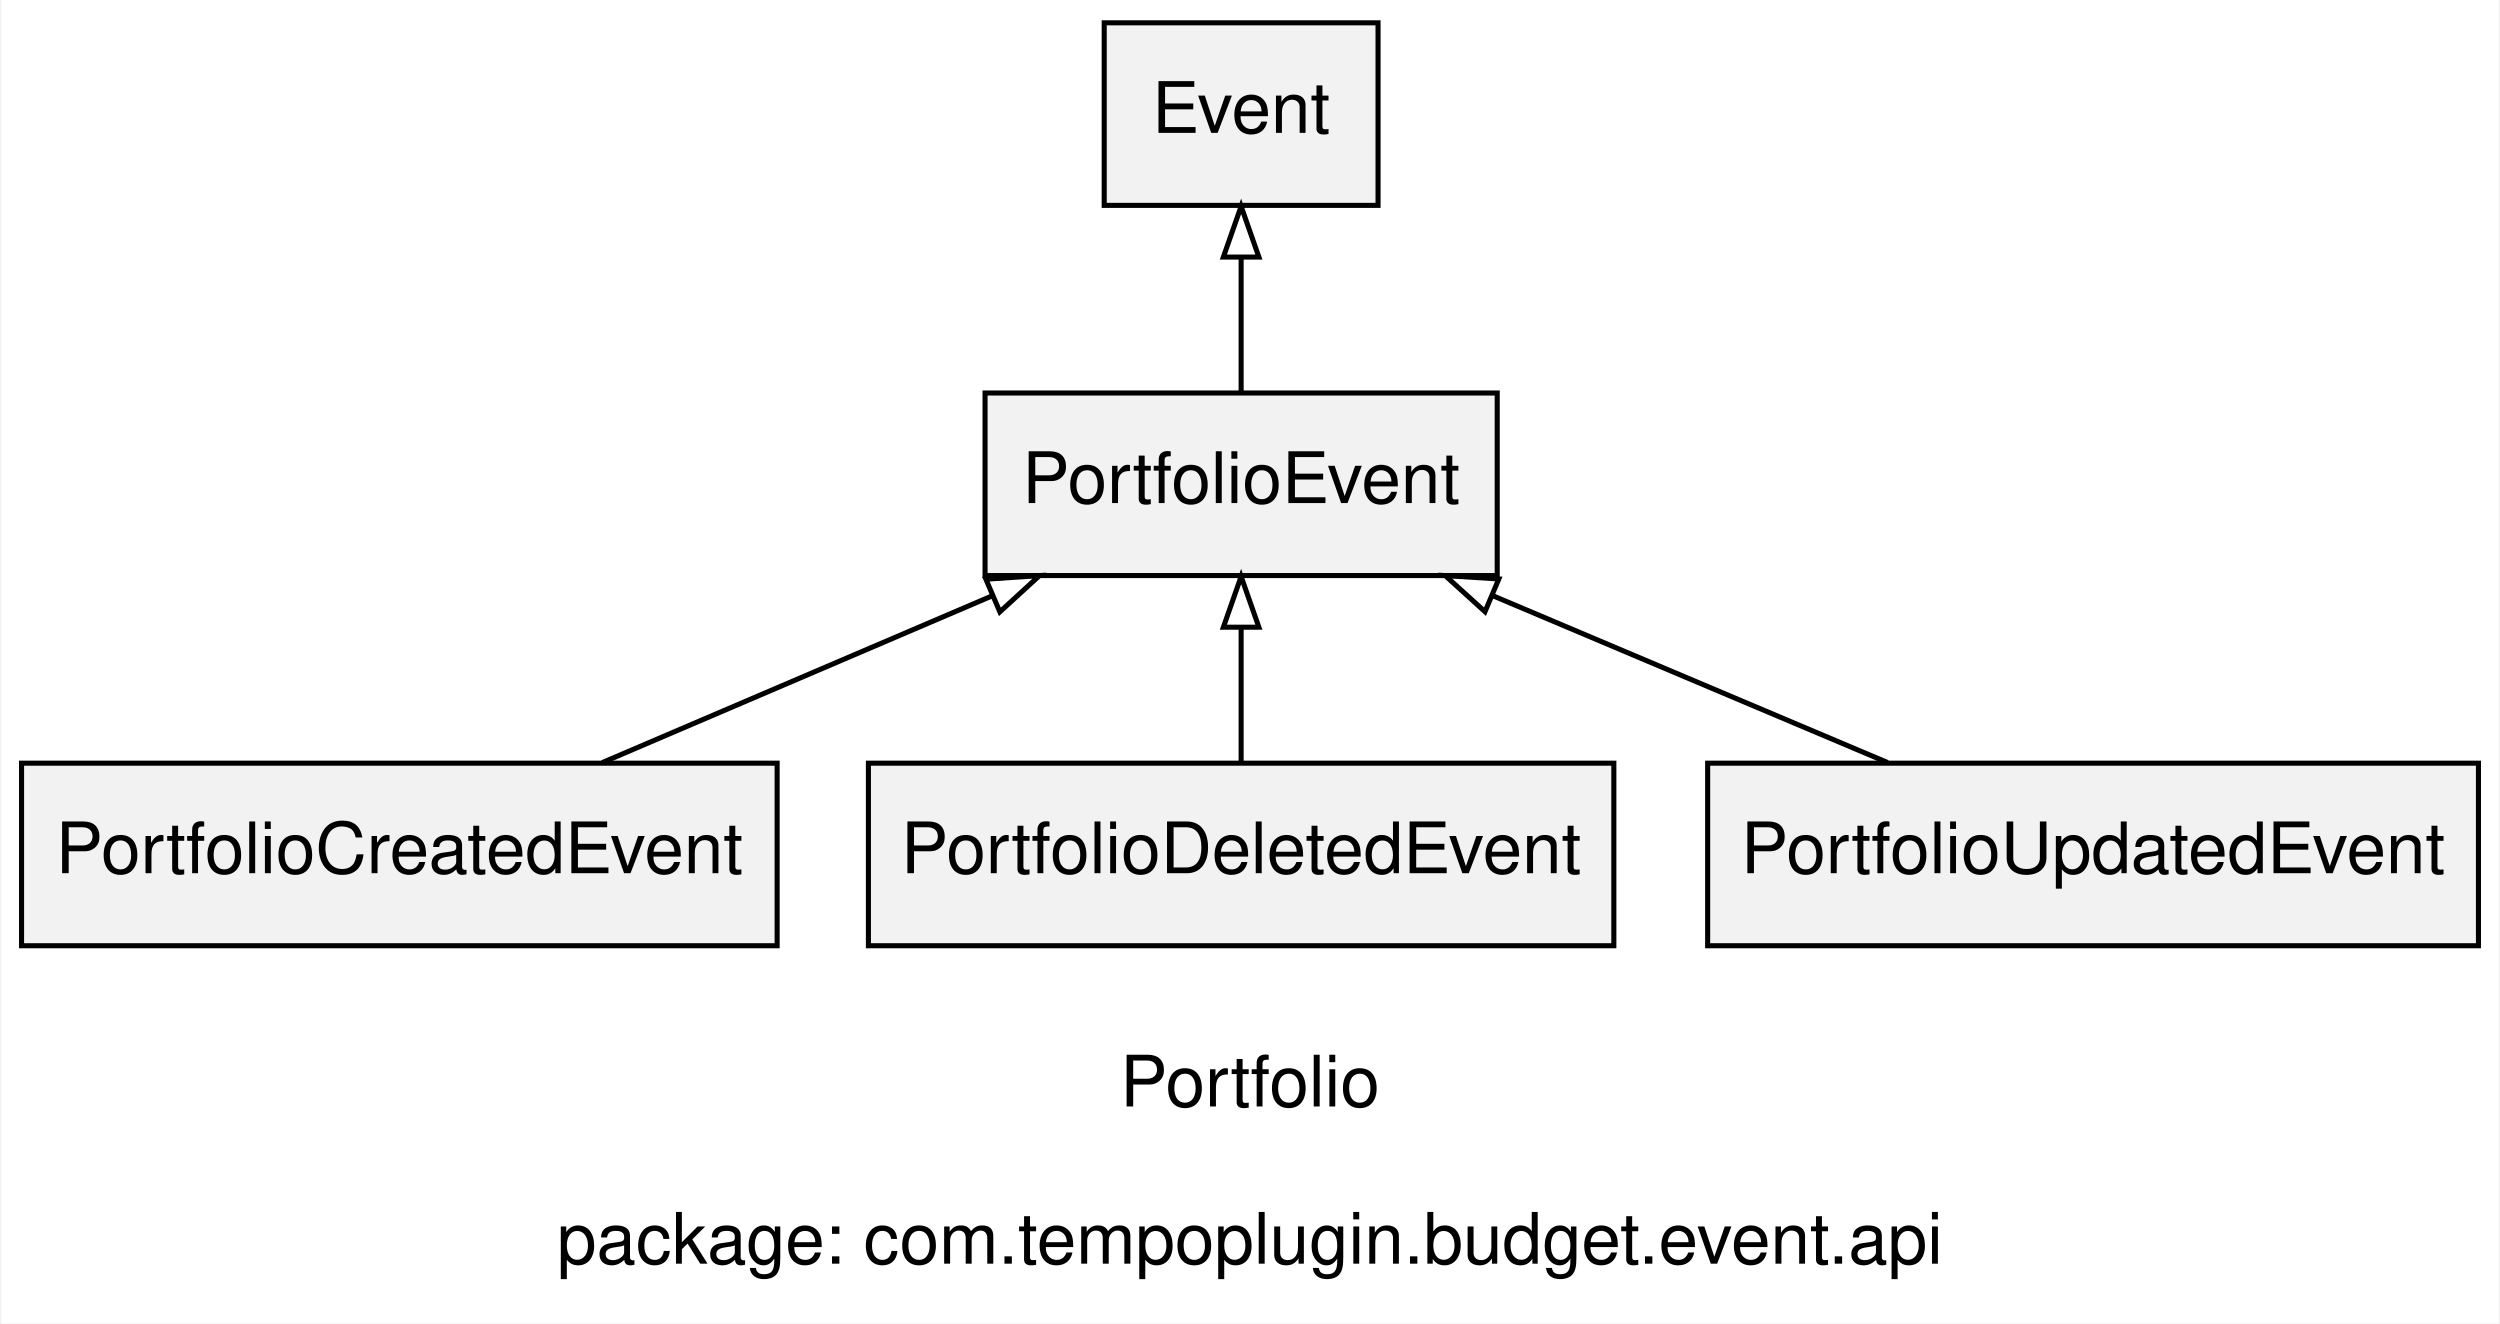
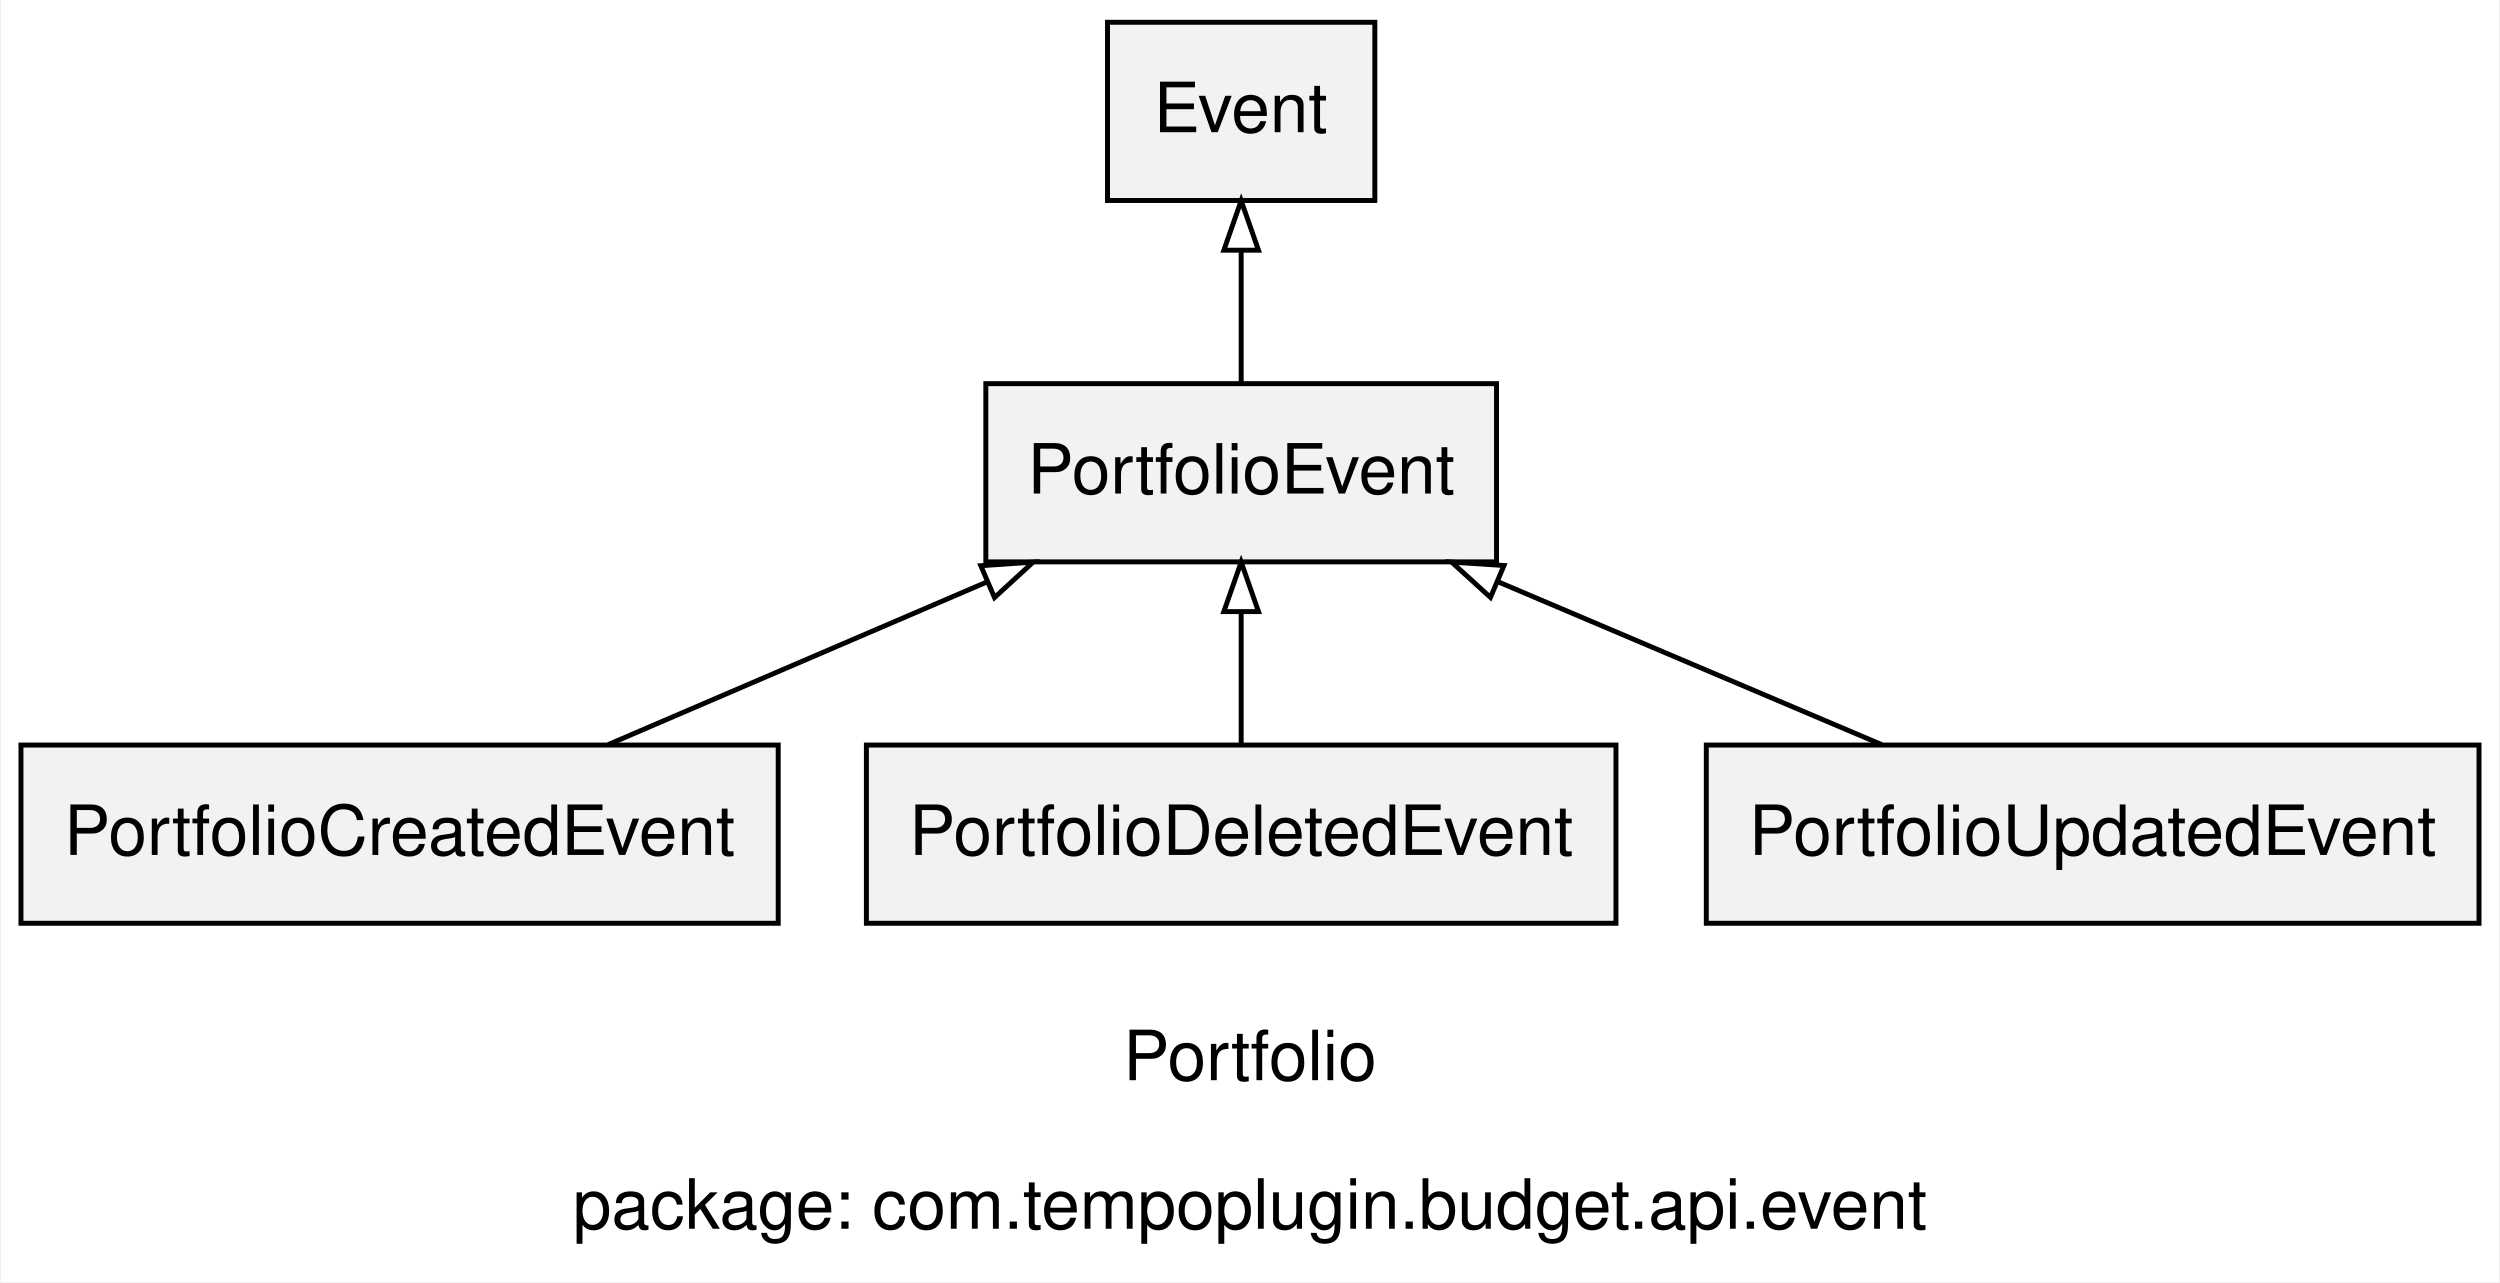
- <svg xmlns="http://www.w3.org/2000/svg" width="493pt" height="261pt" viewBox="0.00 0.00 492.50 261.00">
-   <g id="graph0" class="graph" transform="scale(1 1) rotate(0) translate(4 257)">
-     <polygon fill="white" stroke="none" points="-4,4 -4,-257 488.5,-257 488.5,4 -4,4" />
-     <text text-anchor="middle" x="242.25" y="-38.8" font-family="Helvetica,sans-Serif" font-size="14.00">Portfolio</text>
-     <text text-anchor="middle" x="242.25" y="-7.8" font-family="Helvetica,sans-Serif" font-size="14.00">package: com.tempoplugin.budget.event.api</text>
+ <svg xmlns="http://www.w3.org/2000/svg" width="505pt" height="259pt" viewBox="0.00 0.00 504.53 259.00">
+   <g id="graph0" class="graph" transform="scale(1 1) rotate(0) translate(4 255)">
+     <polygon fill="#ffffff" stroke="transparent" points="-4,4 -4,-255 500.527,-255 500.527,4 -4,4" />
+     <text text-anchor="middle" x="248.263" y="-36.8" font-family="Helvetica,sans-Serif" font-size="14.00" fill="#000000">Portfolio</text>
+     <text text-anchor="middle" x="248.263" y="-6.8" font-family="Helvetica,sans-Serif" font-size="14.00" fill="#000000">package: com.tempoplugin.budget.api.event</text>
    <g id="node1" class="node">
-       <polygon fill="#f2f2f2" stroke="black" points="213.5,-216.5 213.5,-252.5 267.5,-252.5 267.5,-216.5 213.5,-216.5" />
-       <text text-anchor="middle" x="240.5" y="-230.8" font-family="Helvetica,sans-Serif" font-size="14.00">Event</text>
+       <polygon fill="#f2f2f2" stroke="#000000" points="219.482,-214.5 219.482,-250.5 273.482,-250.5 273.482,-214.5 219.482,-214.5" />
+       <text text-anchor="middle" x="246.382" y="-228.3" font-family="Helvetica,sans-Serif" font-size="14.00" fill="#000000">Event</text>
    </g>
    <g id="node2" class="node">
-       <polygon fill="#f2f2f2" stroke="black" points="190,-143.5 190,-179.5 291,-179.5 291,-143.5 190,-143.5" />
-       <text text-anchor="middle" x="240.5" y="-157.8" font-family="Helvetica,sans-Serif" font-size="14.00">PortfolioEvent</text>
+       <polygon fill="#f2f2f2" stroke="#000000" points="194.903,-141.5 194.903,-177.5 298.062,-177.5 298.062,-141.5 194.903,-141.5" />
+       <text text-anchor="middle" x="246.482" y="-155.3" font-family="Helvetica,sans-Serif" font-size="14.00" fill="#000000">PortfolioEvent</text>
    </g>
    <g id="edge1" class="edge">
-       <path fill="none" stroke="black" d="M240.5,-206.253C240.5,-197.265 240.5,-187.529 240.5,-179.529" />
-       <polygon fill="none" stroke="black" points="237,-206.313 240.5,-216.313 244,-206.313 237,-206.313" />
+       <path fill="none" stroke="#000000" d="M246.482,-204.369C246.482,-195.377 246.482,-185.669 246.482,-177.59" />
+       <polygon fill="none" stroke="#000000" points="242.982,-204.455 246.482,-214.455 249.982,-204.455 242.982,-204.455" />
    </g>
    <g id="node3" class="node">
-       <polygon fill="#f2f2f2" stroke="black" points="0,-70.5 0,-106.5 149,-106.5 149,-70.5 0,-70.5" />
-       <text text-anchor="middle" x="74.5" y="-84.8" font-family="Helvetica,sans-Serif" font-size="14.00">PortfolioCreatedEvent</text>
+       <polygon fill="#f2f2f2" stroke="#000000" points="0,-68.5 0,-104.5 152.965,-104.5 152.965,-68.5 0,-68.5" />
+       <text text-anchor="middle" x="76.482" y="-82.3" font-family="Helvetica,sans-Serif" font-size="14.00" fill="#000000">PortfolioCreatedEvent</text>
    </g>
    <g id="edge2" class="edge">
-       <path fill="none" stroke="black" d="M191.266,-139.442C166.789,-128.973 137.589,-116.484 114.512,-106.614" />
-       <polygon fill="none" stroke="black" points="190.168,-142.779 200.739,-143.494 192.921,-136.343 190.168,-142.779" />
+       <path fill="none" stroke="#000000" d="M194.985,-137.387C170.55,-126.894 141.717,-114.513 118.611,-104.59" />
+       <polygon fill="none" stroke="#000000" points="193.89,-140.725 204.46,-141.455 196.652,-134.293 193.89,-140.725" />
    </g>
    <g id="node4" class="node">
-       <polygon fill="#f2f2f2" stroke="black" points="167,-70.5 167,-106.5 314,-106.5 314,-70.5 167,-70.5" />
-       <text text-anchor="middle" x="240.5" y="-84.8" font-family="Helvetica,sans-Serif" font-size="14.00">PortfolioDeletedEvent</text>
+       <polygon fill="#f2f2f2" stroke="#000000" points="170.776,-68.5 170.776,-104.5 322.189,-104.5 322.189,-68.5 170.776,-68.5" />
+       <text text-anchor="middle" x="246.482" y="-82.3" font-family="Helvetica,sans-Serif" font-size="14.00" fill="#000000">PortfolioDeletedEvent</text>
    </g>
    <g id="edge3" class="edge">
-       <path fill="none" stroke="black" d="M240.5,-133.253C240.5,-124.265 240.5,-114.529 240.5,-106.529" />
-       <polygon fill="none" stroke="black" points="237,-133.313 240.5,-143.313 244,-133.313 237,-133.313" />
+       <path fill="none" stroke="#000000" d="M246.482,-131.369C246.482,-122.377 246.482,-112.669 246.482,-104.59" />
+       <polygon fill="none" stroke="#000000" points="242.982,-131.455 246.482,-141.455 249.982,-131.455 242.982,-131.455" />
    </g>
    <g id="node5" class="node">
-       <polygon fill="#f2f2f2" stroke="black" points="332.5,-70.5 332.5,-106.5 484.5,-106.5 484.5,-70.5 332.5,-70.5" />
-       <text text-anchor="middle" x="408.5" y="-84.8" font-family="Helvetica,sans-Serif" font-size="14.00">PortfolioUpdatedEvent</text>
+       <polygon fill="#f2f2f2" stroke="#000000" points="340.438,-68.5 340.438,-104.5 496.527,-104.5 496.527,-68.5 340.438,-68.5" />
+       <text text-anchor="middle" x="418.482" y="-82.3" font-family="Helvetica,sans-Serif" font-size="14.00" fill="#000000">PortfolioUpdatedEvent</text>
    </g>
    <g id="edge4" class="edge">
-       <path fill="none" stroke="black" d="M289.998,-139.581C314.837,-129.084 344.548,-116.527 368.006,-106.614" />
-       <polygon fill="none" stroke="black" points="288.589,-136.377 280.74,-143.494 291.314,-142.825 288.589,-136.377" />
+       <path fill="none" stroke="#000000" d="M298.257,-137.526C323.05,-127.003 352.377,-114.557 375.859,-104.59" />
+       <polygon fill="none" stroke="#000000" points="296.837,-134.326 288.999,-141.455 299.572,-140.77 296.837,-134.326" />
    </g>
  </g>
</svg>
